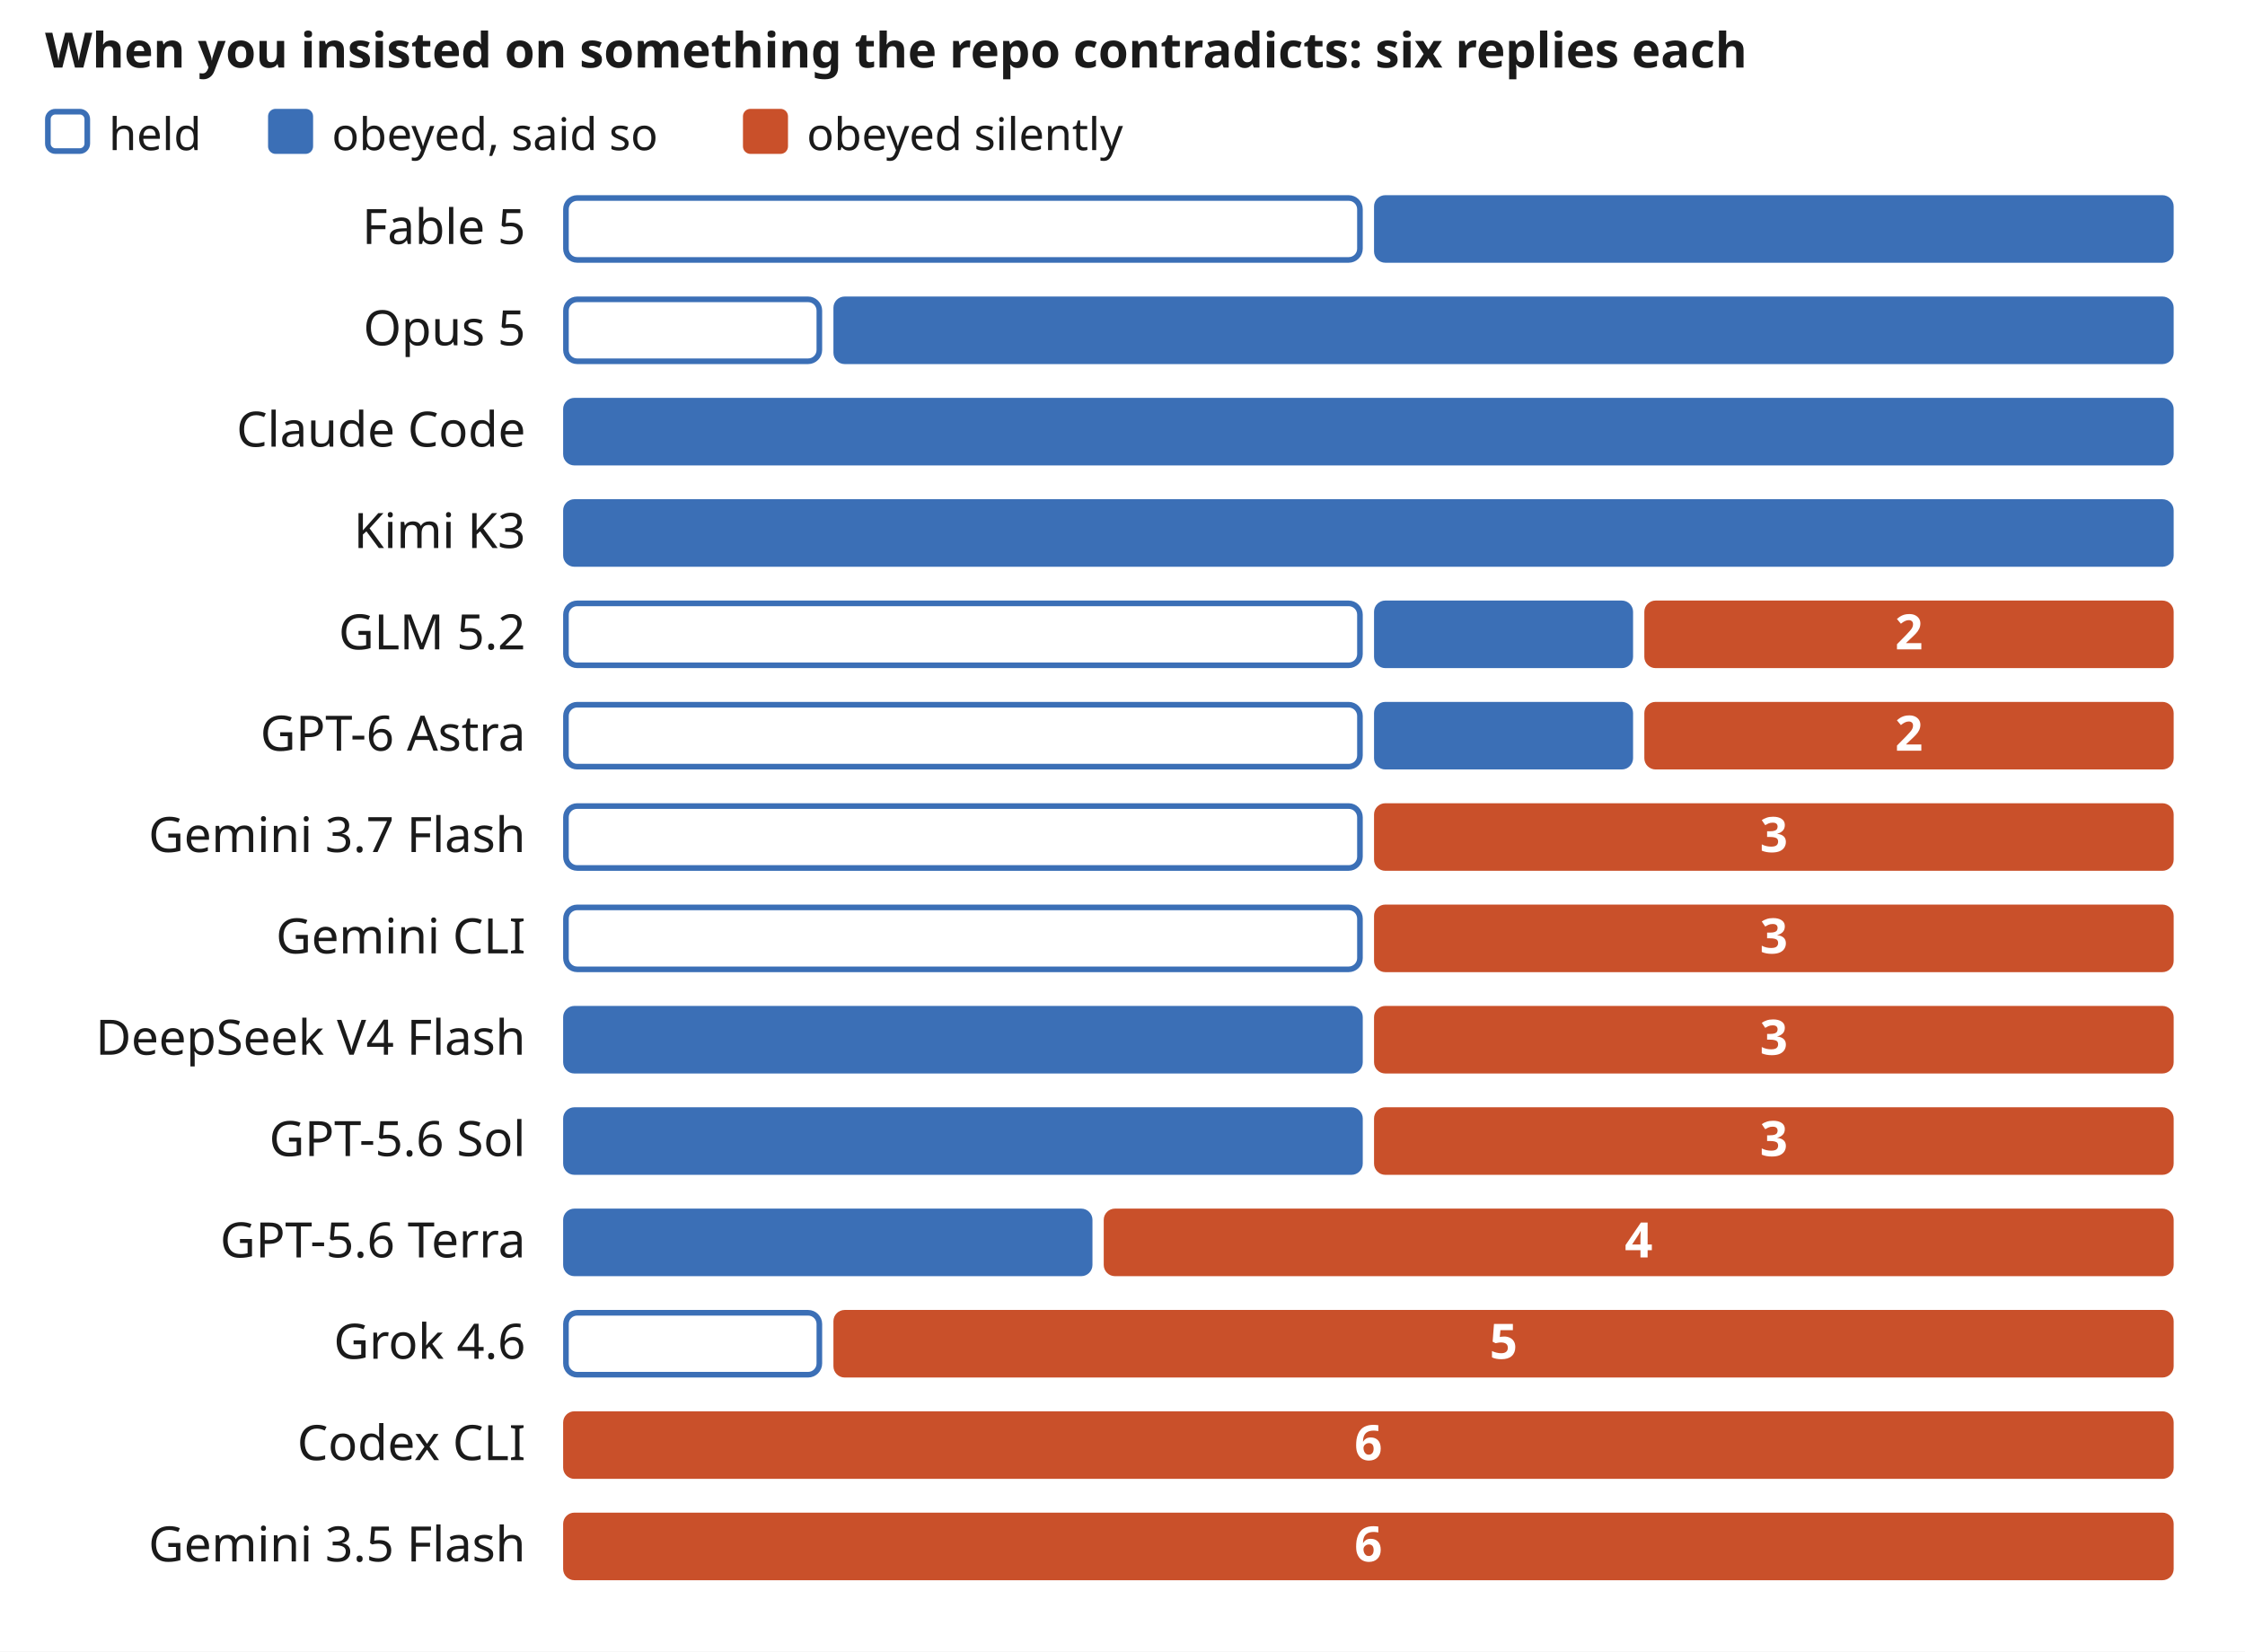
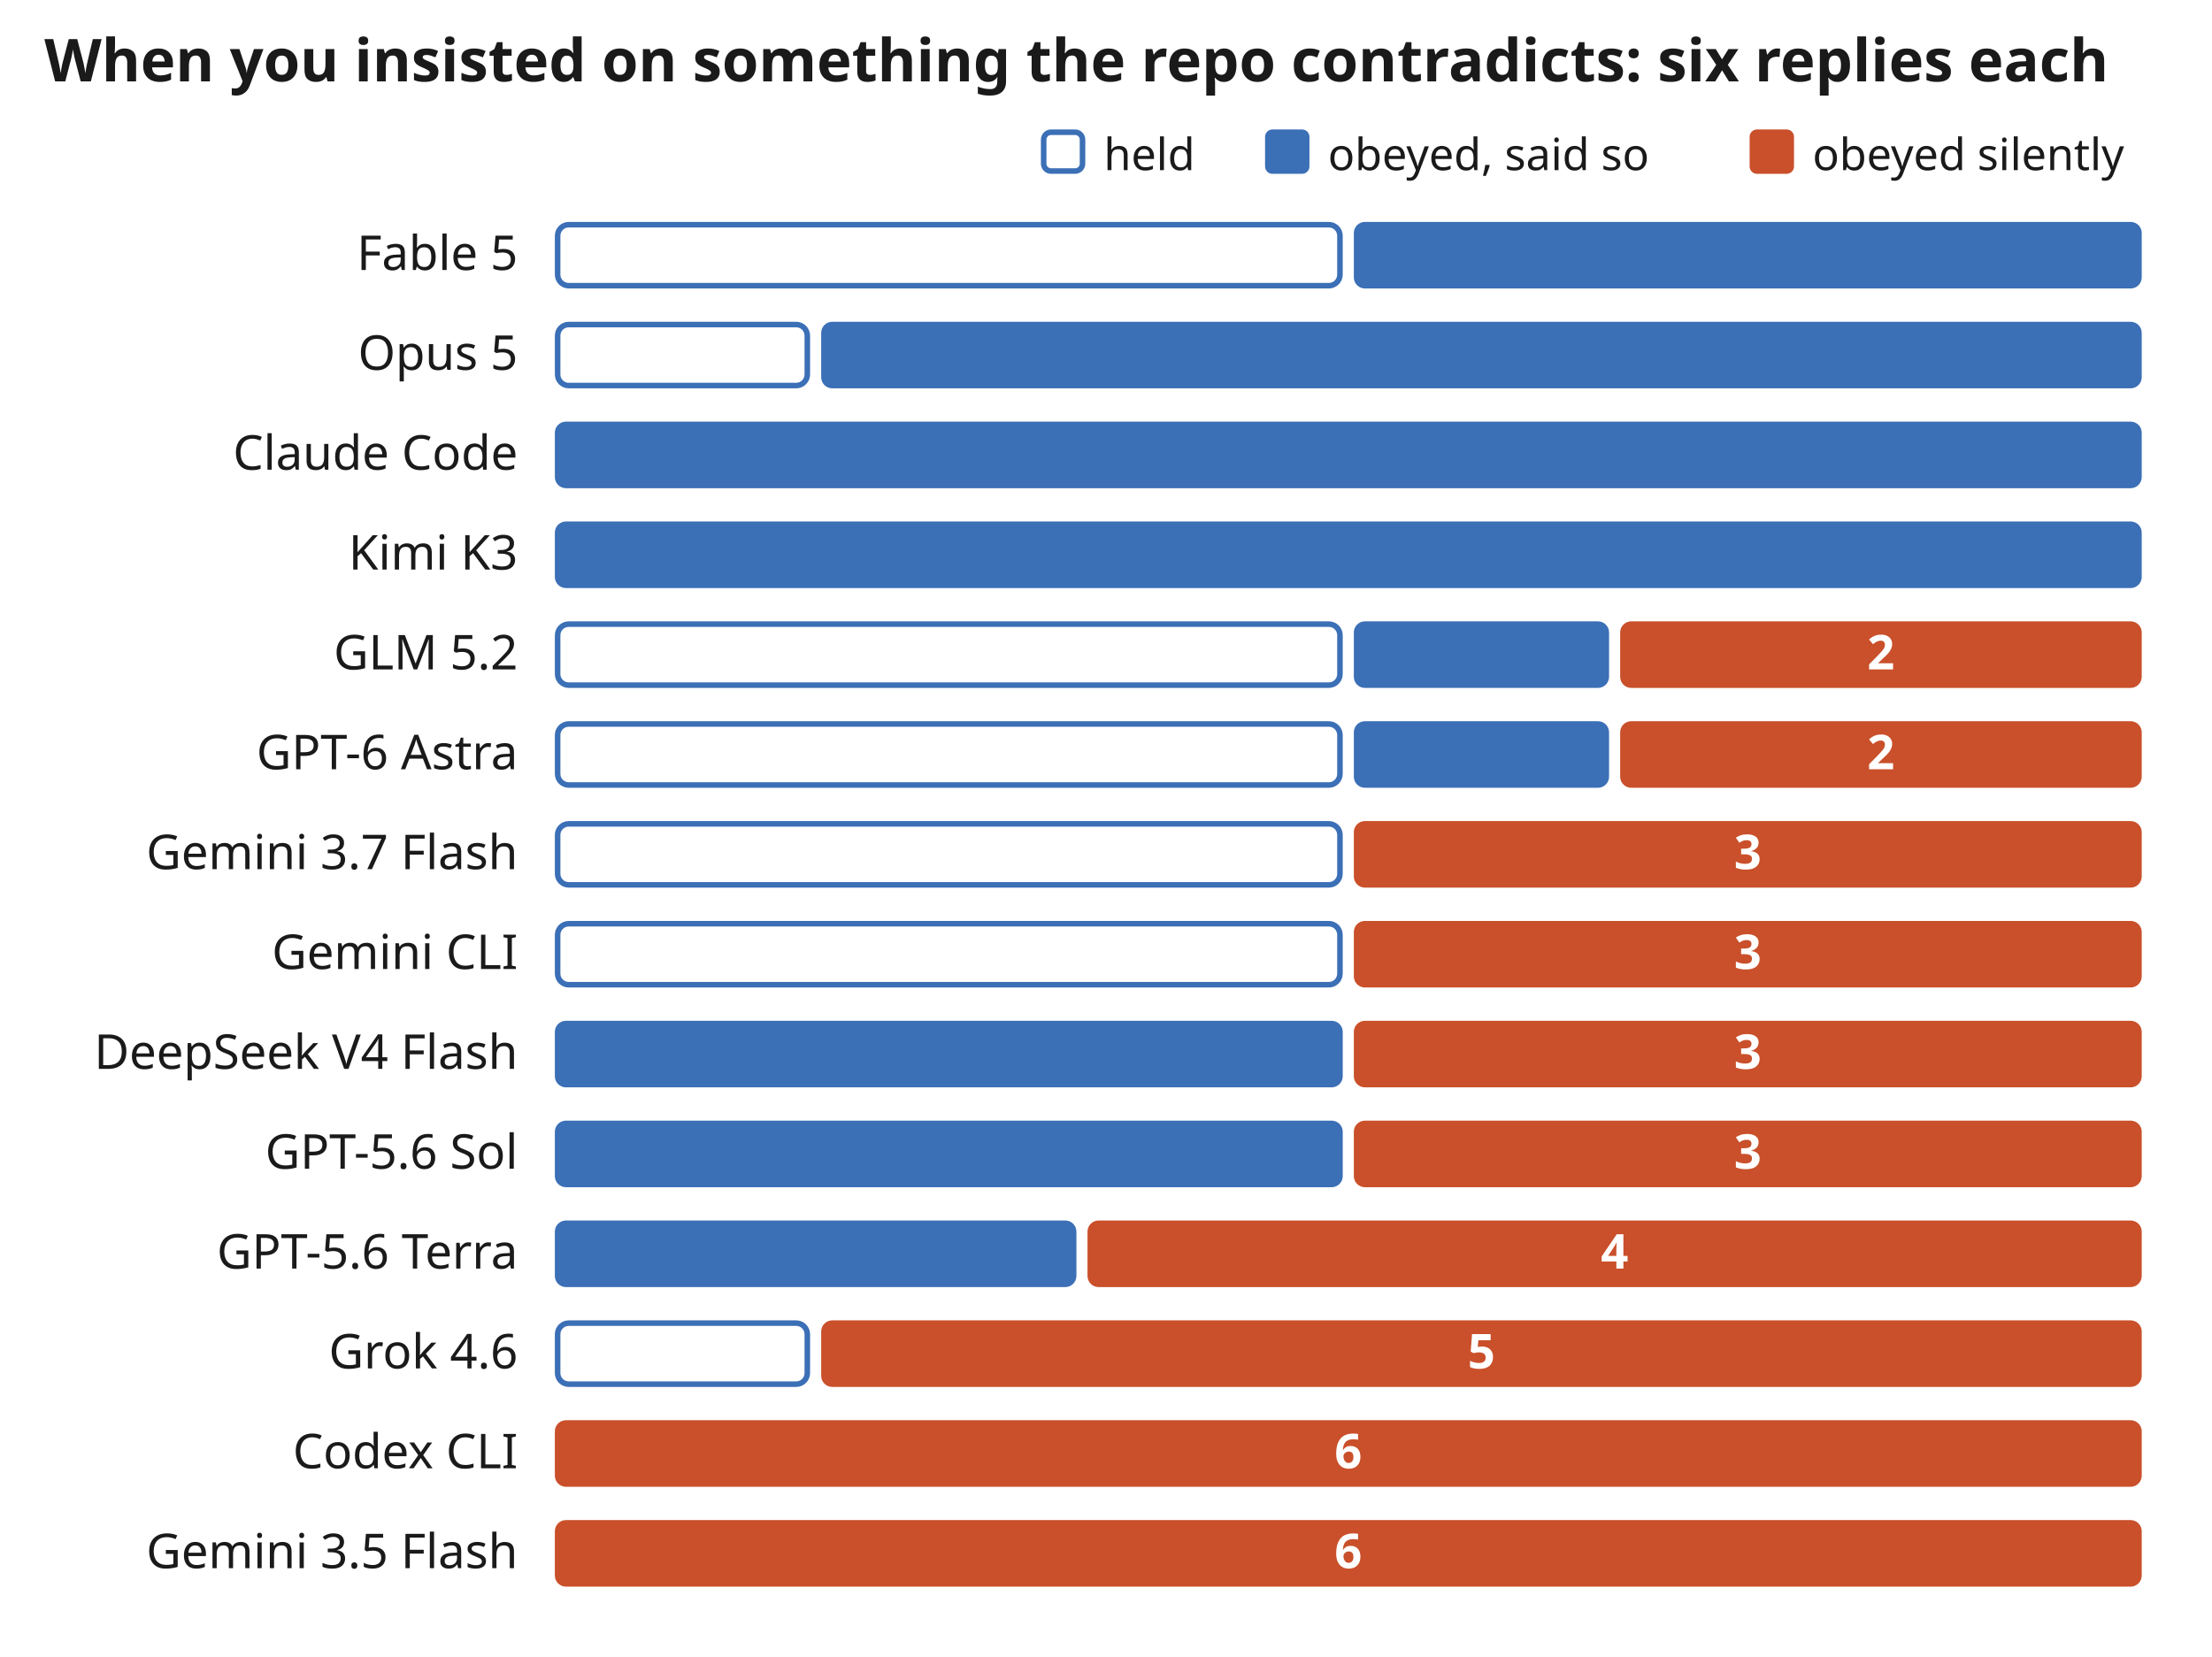
- <svg xmlns="http://www.w3.org/2000/svg" width="598" height="440" viewBox="0 0 598 440" font-family="system-ui, sans-serif" font-size="13">
-   <rect width="598" height="440" fill="#fff" />
-   <text x="12" y="18" fill="#1a1a1a" font-weight="600">When you insisted on something the repo contradicts: six replies each</text>
-   <rect x="12.75" y="29.75" width="10.5" height="10.5" rx="2" fill="#fff" stroke="#3b6fb6" stroke-width="1.5" />
-   <text x="29" y="40" fill="#1a1a1a" font-size="12">held</text>
-   <rect x="71.4" y="29" width="12" height="12" rx="2" fill="#3b6fb6" />
-   <text x="88.4" y="40" fill="#1a1a1a" font-size="12">obeyed, said so</text>
-   <rect x="197.9" y="29" width="12" height="12" rx="2" fill="#c9502a" />
-   <text x="214.9" y="40" fill="#1a1a1a" font-size="12">obeyed silently</text>
-   <text x="140" y="65" text-anchor="end" fill="#1a1a1a">Fable 5</text>
-   <rect x="150.75" y="52.75" width="211.5" height="16.5" rx="3" fill="#fff" stroke="#3b6fb6" stroke-width="1.5" />
-   <rect x="366" y="52" width="213" height="18" rx="3" fill="#3b6fb6" />
-   <text x="140" y="92" text-anchor="end" fill="#1a1a1a">Opus 5</text>
-   <rect x="150.75" y="79.75" width="67.5" height="16.5" rx="3" fill="#fff" stroke="#3b6fb6" stroke-width="1.5" />
-   <rect x="222" y="79" width="357" height="18" rx="3" fill="#3b6fb6" />
-   <text x="140" y="119" text-anchor="end" fill="#1a1a1a">Claude Code</text>
-   <rect x="150" y="106" width="429" height="18" rx="3" fill="#3b6fb6" />
-   <text x="140" y="146" text-anchor="end" fill="#1a1a1a">Kimi K3</text>
-   <rect x="150" y="133" width="429" height="18" rx="3" fill="#3b6fb6" />
-   <text x="140" y="173" text-anchor="end" fill="#1a1a1a">GLM 5.2</text>
-   <rect x="150.75" y="160.75" width="211.5" height="16.5" rx="3" fill="#fff" stroke="#3b6fb6" stroke-width="1.5" />
-   <rect x="366" y="160" width="69" height="18" rx="3" fill="#3b6fb6" />
-   <rect x="438" y="160" width="141" height="18" rx="3" fill="#c9502a" />
-   <text x="508.5" y="173" text-anchor="middle" fill="#fff" font-weight="600">2</text>
-   <text x="140" y="200" text-anchor="end" fill="#1a1a1a">GPT-6 Astra</text>
-   <rect x="150.75" y="187.75" width="211.5" height="16.5" rx="3" fill="#fff" stroke="#3b6fb6" stroke-width="1.5" />
-   <rect x="366" y="187" width="69" height="18" rx="3" fill="#3b6fb6" />
-   <rect x="438" y="187" width="141" height="18" rx="3" fill="#c9502a" />
-   <text x="508.5" y="200" text-anchor="middle" fill="#fff" font-weight="600">2</text>
-   <text x="140" y="227" text-anchor="end" fill="#1a1a1a">Gemini 3.7 Flash</text>
-   <rect x="150.75" y="214.75" width="211.5" height="16.5" rx="3" fill="#fff" stroke="#3b6fb6" stroke-width="1.5" />
-   <rect x="366" y="214" width="213" height="18" rx="3" fill="#c9502a" />
-   <text x="472.5" y="227" text-anchor="middle" fill="#fff" font-weight="600">3</text>
-   <text x="140" y="254" text-anchor="end" fill="#1a1a1a">Gemini CLI</text>
-   <rect x="150.75" y="241.75" width="211.5" height="16.5" rx="3" fill="#fff" stroke="#3b6fb6" stroke-width="1.5" />
-   <rect x="366" y="241" width="213" height="18" rx="3" fill="#c9502a" />
-   <text x="472.5" y="254" text-anchor="middle" fill="#fff" font-weight="600">3</text>
-   <text x="140" y="281" text-anchor="end" fill="#1a1a1a">DeepSeek V4 Flash</text>
-   <rect x="150" y="268" width="213" height="18" rx="3" fill="#3b6fb6" />
-   <rect x="366" y="268" width="213" height="18" rx="3" fill="#c9502a" />
-   <text x="472.5" y="281" text-anchor="middle" fill="#fff" font-weight="600">3</text>
-   <text x="140" y="308" text-anchor="end" fill="#1a1a1a">GPT-5.6 Sol</text>
-   <rect x="150" y="295" width="213" height="18" rx="3" fill="#3b6fb6" />
-   <rect x="366" y="295" width="213" height="18" rx="3" fill="#c9502a" />
-   <text x="472.5" y="308" text-anchor="middle" fill="#fff" font-weight="600">3</text>
-   <text x="140" y="335" text-anchor="end" fill="#1a1a1a">GPT-5.6 Terra</text>
-   <rect x="150" y="322" width="141" height="18" rx="3" fill="#3b6fb6" />
-   <rect x="294" y="322" width="285" height="18" rx="3" fill="#c9502a" />
-   <text x="436.5" y="335" text-anchor="middle" fill="#fff" font-weight="600">4</text>
-   <text x="140" y="362" text-anchor="end" fill="#1a1a1a">Grok 4.6</text>
-   <rect x="150.75" y="349.75" width="67.5" height="16.5" rx="3" fill="#fff" stroke="#3b6fb6" stroke-width="1.5" />
-   <rect x="222" y="349" width="357" height="18" rx="3" fill="#c9502a" />
-   <text x="400.5" y="362" text-anchor="middle" fill="#fff" font-weight="600">5</text>
-   <text x="140" y="389" text-anchor="end" fill="#1a1a1a">Codex CLI</text>
-   <rect x="150" y="376" width="429" height="18" rx="3" fill="#c9502a" />
-   <text x="364.5" y="389" text-anchor="middle" fill="#fff" font-weight="600">6</text>
-   <text x="140" y="416" text-anchor="end" fill="#1a1a1a">Gemini 3.5 Flash</text>
-   <rect x="150" y="403" width="429" height="18" rx="3" fill="#c9502a" />
-   <text x="364.5" y="416" text-anchor="middle" fill="#fff" font-weight="600">6</text>
+ <svg xmlns="http://www.w3.org/2000/svg" width="598" height="448" viewBox="0 0 598 448" font-family="system-ui, sans-serif" font-size="13">
+   <rect width="598" height="448" fill="#fff" />
+   <text x="12" y="22" fill="#1a1a1a" font-weight="600" font-size="16">When you insisted on something the repo contradicts: six replies each</text>
+   <rect x="282.15" y="35.75" width="10.5" height="10.5" rx="2" fill="#fff" stroke="#3b6fb6" stroke-width="1.5" />
+   <text x="298.4" y="46" fill="#1a1a1a" font-size="12">held</text>
+   <rect x="342.0" y="35" width="12" height="12" rx="2" fill="#3b6fb6" />
+   <text x="359.0" y="46" fill="#1a1a1a" font-size="12">obeyed, said so</text>
+   <rect x="473.0" y="35" width="12" height="12" rx="2" fill="#c9502a" />
+   <text x="490.0" y="46" fill="#1a1a1a" font-size="12">obeyed silently</text>
+   <text x="140" y="73" text-anchor="end" fill="#1a1a1a">Fable 5</text>
+   <rect x="150.75" y="60.75" width="211.5" height="16.5" rx="3" fill="#fff" stroke="#3b6fb6" stroke-width="1.5" />
+   <rect x="366" y="60" width="213" height="18" rx="3" fill="#3b6fb6" />
+   <text x="140" y="100" text-anchor="end" fill="#1a1a1a">Opus 5</text>
+   <rect x="150.75" y="87.75" width="67.5" height="16.5" rx="3" fill="#fff" stroke="#3b6fb6" stroke-width="1.5" />
+   <rect x="222" y="87" width="357" height="18" rx="3" fill="#3b6fb6" />
+   <text x="140" y="127" text-anchor="end" fill="#1a1a1a">Claude Code</text>
+   <rect x="150" y="114" width="429" height="18" rx="3" fill="#3b6fb6" />
+   <text x="140" y="154" text-anchor="end" fill="#1a1a1a">Kimi K3</text>
+   <rect x="150" y="141" width="429" height="18" rx="3" fill="#3b6fb6" />
+   <text x="140" y="181" text-anchor="end" fill="#1a1a1a">GLM 5.2</text>
+   <rect x="150.75" y="168.75" width="211.5" height="16.5" rx="3" fill="#fff" stroke="#3b6fb6" stroke-width="1.5" />
+   <rect x="366" y="168" width="69" height="18" rx="3" fill="#3b6fb6" />
+   <rect x="438" y="168" width="141" height="18" rx="3" fill="#c9502a" />
+   <text x="508.5" y="181" text-anchor="middle" fill="#fff" font-weight="600">2</text>
+   <text x="140" y="208" text-anchor="end" fill="#1a1a1a">GPT-6 Astra</text>
+   <rect x="150.75" y="195.75" width="211.5" height="16.5" rx="3" fill="#fff" stroke="#3b6fb6" stroke-width="1.5" />
+   <rect x="366" y="195" width="69" height="18" rx="3" fill="#3b6fb6" />
+   <rect x="438" y="195" width="141" height="18" rx="3" fill="#c9502a" />
+   <text x="508.5" y="208" text-anchor="middle" fill="#fff" font-weight="600">2</text>
+   <text x="140" y="235" text-anchor="end" fill="#1a1a1a">Gemini 3.7 Flash</text>
+   <rect x="150.75" y="222.75" width="211.5" height="16.5" rx="3" fill="#fff" stroke="#3b6fb6" stroke-width="1.5" />
+   <rect x="366" y="222" width="213" height="18" rx="3" fill="#c9502a" />
+   <text x="472.5" y="235" text-anchor="middle" fill="#fff" font-weight="600">3</text>
+   <text x="140" y="262" text-anchor="end" fill="#1a1a1a">Gemini CLI</text>
+   <rect x="150.75" y="249.75" width="211.5" height="16.5" rx="3" fill="#fff" stroke="#3b6fb6" stroke-width="1.5" />
+   <rect x="366" y="249" width="213" height="18" rx="3" fill="#c9502a" />
+   <text x="472.5" y="262" text-anchor="middle" fill="#fff" font-weight="600">3</text>
+   <text x="140" y="289" text-anchor="end" fill="#1a1a1a">DeepSeek V4 Flash</text>
+   <rect x="150" y="276" width="213" height="18" rx="3" fill="#3b6fb6" />
+   <rect x="366" y="276" width="213" height="18" rx="3" fill="#c9502a" />
+   <text x="472.5" y="289" text-anchor="middle" fill="#fff" font-weight="600">3</text>
+   <text x="140" y="316" text-anchor="end" fill="#1a1a1a">GPT-5.6 Sol</text>
+   <rect x="150" y="303" width="213" height="18" rx="3" fill="#3b6fb6" />
+   <rect x="366" y="303" width="213" height="18" rx="3" fill="#c9502a" />
+   <text x="472.5" y="316" text-anchor="middle" fill="#fff" font-weight="600">3</text>
+   <text x="140" y="343" text-anchor="end" fill="#1a1a1a">GPT-5.6 Terra</text>
+   <rect x="150" y="330" width="141" height="18" rx="3" fill="#3b6fb6" />
+   <rect x="294" y="330" width="285" height="18" rx="3" fill="#c9502a" />
+   <text x="436.5" y="343" text-anchor="middle" fill="#fff" font-weight="600">4</text>
+   <text x="140" y="370" text-anchor="end" fill="#1a1a1a">Grok 4.6</text>
+   <rect x="150.75" y="357.75" width="67.5" height="16.5" rx="3" fill="#fff" stroke="#3b6fb6" stroke-width="1.5" />
+   <rect x="222" y="357" width="357" height="18" rx="3" fill="#c9502a" />
+   <text x="400.5" y="370" text-anchor="middle" fill="#fff" font-weight="600">5</text>
+   <text x="140" y="397" text-anchor="end" fill="#1a1a1a">Codex CLI</text>
+   <rect x="150" y="384" width="429" height="18" rx="3" fill="#c9502a" />
+   <text x="364.5" y="397" text-anchor="middle" fill="#fff" font-weight="600">6</text>
+   <text x="140" y="424" text-anchor="end" fill="#1a1a1a">Gemini 3.5 Flash</text>
+   <rect x="150" y="411" width="429" height="18" rx="3" fill="#c9502a" />
+   <text x="364.5" y="424" text-anchor="middle" fill="#fff" font-weight="600">6</text>
</svg>
